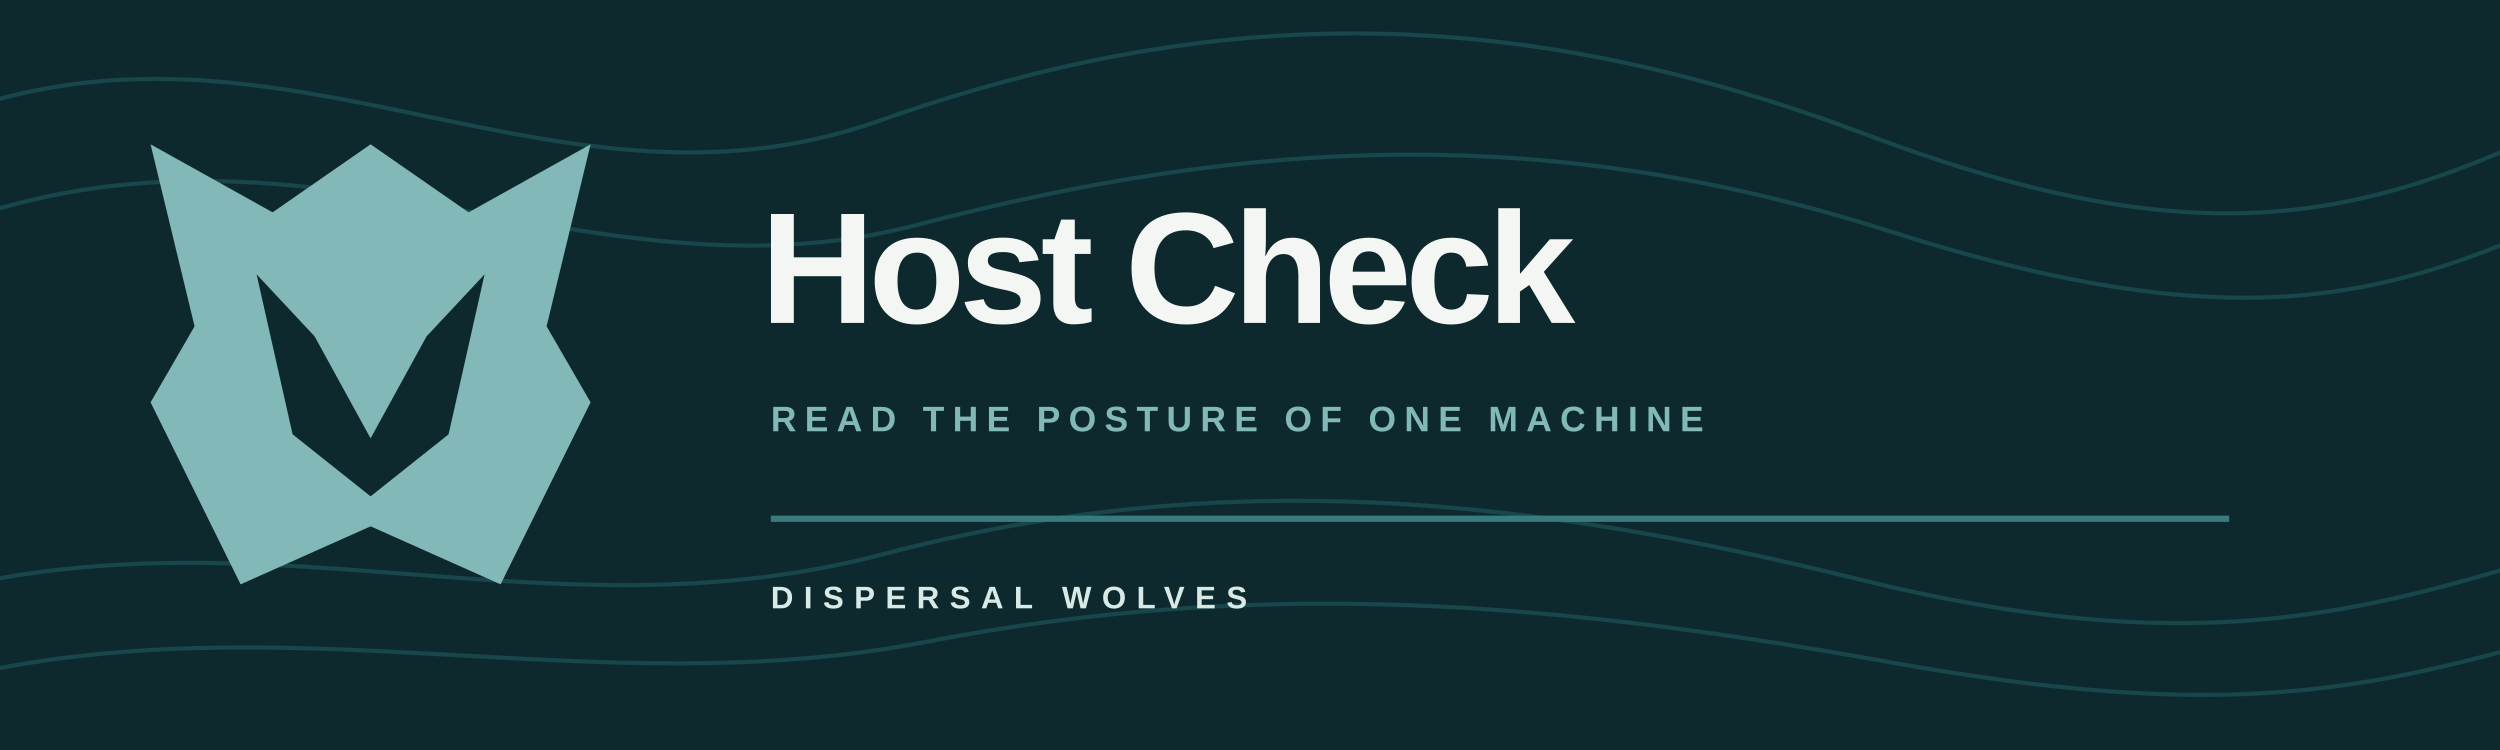
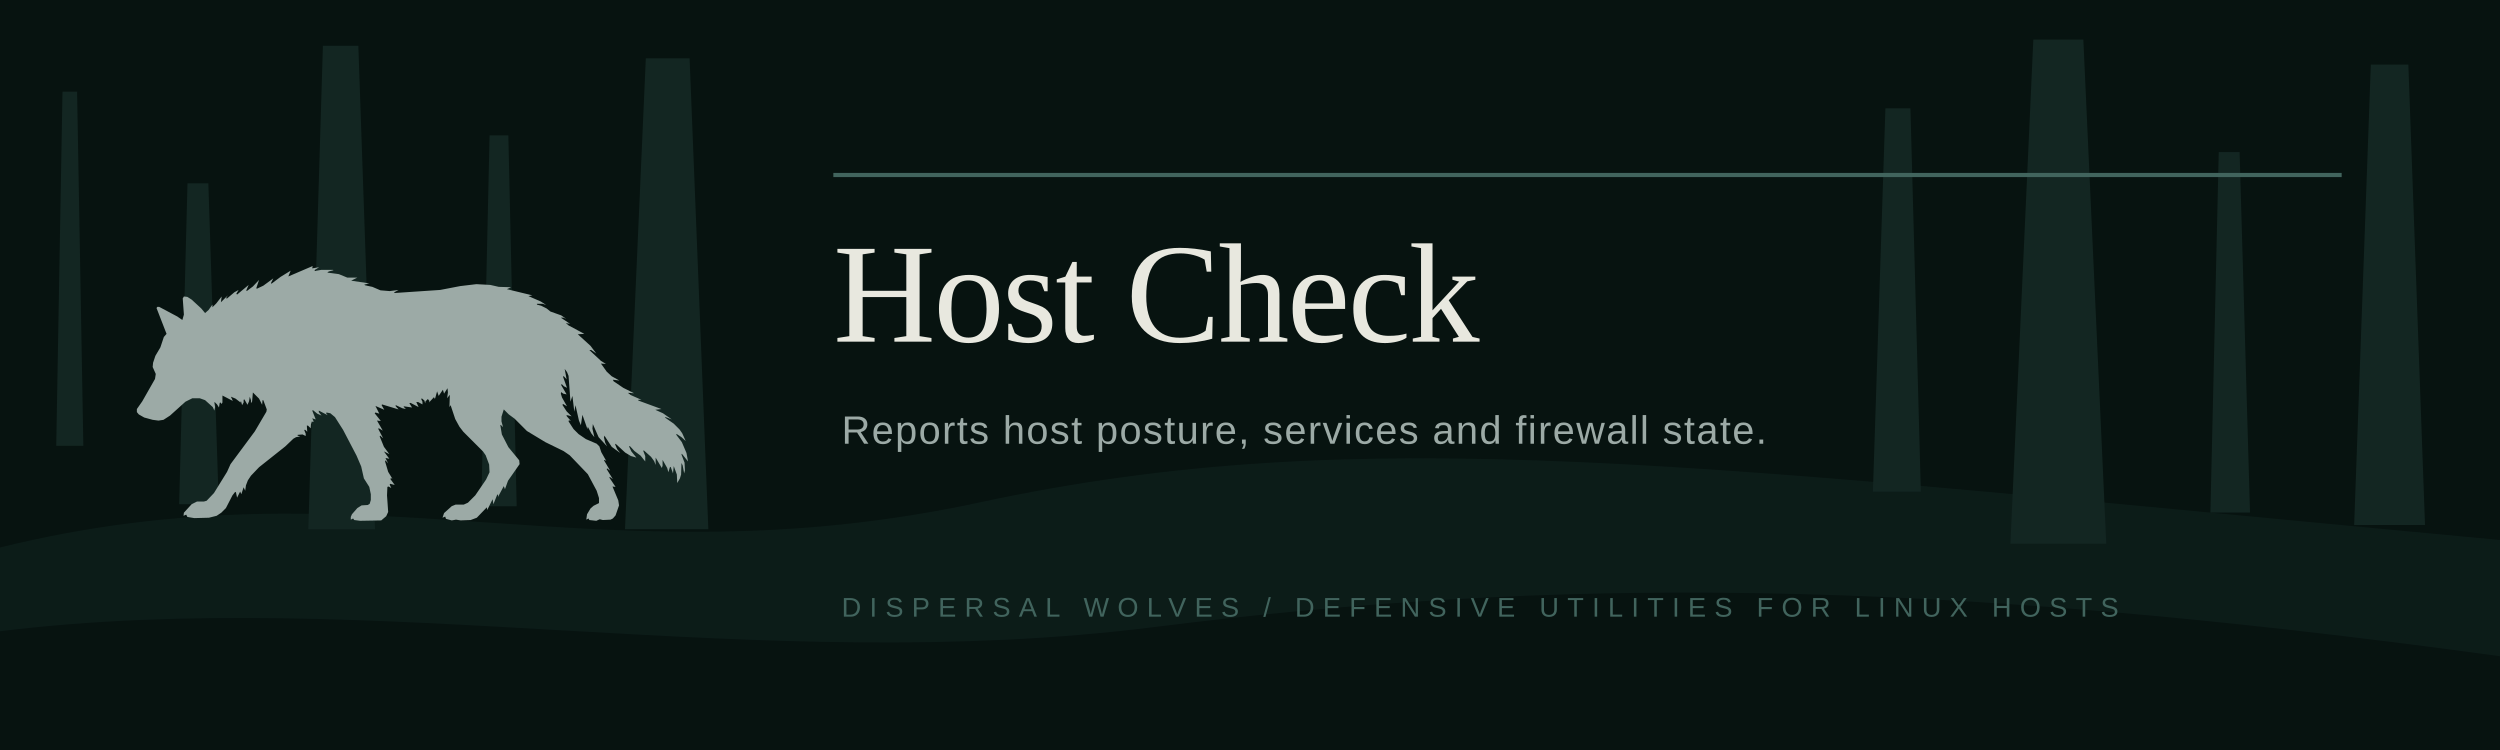
<svg xmlns="http://www.w3.org/2000/svg" viewBox="0 0 1200 360" role="img" aria-labelledby="title desc">
-   <rect width="1200" height="360" fill="#0D292D" />
-   <g fill="none" stroke="#17464B" stroke-width="2">
-     <path d="M-50 66c173-83 308 50 472-8s308-56 475 7 245 38 349-13" />
-     <path d="M-35 112c178-72 315 38 475-4s304-49 467 3 237 34 327-8" />
-     <path d="M-45 288c165-48 306 21 469-22s310-27 468 12 239 18 343-15" />
-     <path d="M-25 326c161-39 310 13 470-18s302-19 463 10 228 13 318-12" />
+   <rect width="1200" height="360" fill="#071310" />
+   <g aria-hidden="true" opacity=".56">
+     <path d="M0 262.8C175 219.6 286 280.8 470 241.2S814 223.2 1200 259.2V360H0Z" fill="#10231F" />
+     <path d="M30 44h7l3 170h-13Z" fill="#1D3530" />
+     <path d="M90 88h10l5 154h-19Z" fill="#1D3530" />
+     <path d="M155 22h17l8 232h-32Z" fill="#1D3530" />
+     <path d="M235 65h9l4 178h-17Z" fill="#1D3530" />
+     <path d="M310 28h21l9 226h-40Z" fill="#1D3530" />
+     <path d="M905 52h12l5 184h-23Z" fill="#1D3530" />
+     <path d="M976 19h24l11 242h-46Z" fill="#1D3530" />
+     <path d="M1065 73h10l5 173h-19Z" fill="#1D3530" />
+     <path d="M1138 31h18l8 221h-34Z" fill="#1D3530" />
+     <path d="M0 303C180 281 363 325 554 301S923 277 1200 315V360H0Z" fill="#071310" />
  </g>
-   <g transform="translate(55 52) scale(.96)">
-     <path fill="#82B9B8" fill-rule="evenodd" d="M18 18 79 52l49-34 49 34 61-34-22 91 22 38-45 91-65-29-65 29-45-91 22-38Zm53 65 29 31 28 51 28-51 29-31-18 80-39 31-39-31Z" />
+   <g transform="translate(62 124) scale(.185)" fill="#9CAAA6">
+     <path fill-rule="evenodd" d="M71 129L97 196L90 204L81 231L68 253L62 271L61 282L69 300L67 313L34 371L20 391L20 399L25 405L39 413L61 419L76 421L89 419L106 408L146 372L164 363L183 363L197 368L217 386L221 395L223 386L221 374L222 373L228 379L233 387L235 375L237 374L240 378L242 374L242 356L269 370L264 359L276 364L289 374L290 370L293 381L297 374L297 367L299 366L307 380L311 371L313 359L316 368L316 376L319 371L321 348L337 364L345 380L346 368L348 368L357 392L356 398L326 449L263 534L254 554L220 609L201 629L194 631L176 631L162 638L142 660L141 668L148 665L151 671L169 674L207 673L227 668L239 660L251 648L268 615L275 606L277 607L280 621L288 605L291 612L297 594L301 603L303 589L308 576L316 564L337 542L405 488L426 468L433 464L444 462L437 460L437 458L450 457L458 461L458 455L454 445L457 445L462 450L461 434L464 434L471 441L472 426L474 430L473 424L479 424L475 415L484 418L475 395L477 394L488 403L499 408L492 399L492 395L515 407L511 402L512 400L522 402L534 412L555 445L590 512L602 540L609 571L623 593L627 612L627 627L624 637L619 640L603 641L592 648L578 664L575 671L575 678L581 675L584 679L599 681L654 680L667 669L672 658L669 615L670 593L673 592L680 596L676 587L677 585L689 588L678 573L679 570L683 572L672 554L664 527L665 524L672 532L665 518L675 520L661 501L675 508L661 489L650 462L651 460L659 467L646 442L648 441L658 447L643 421L653 422L637 402L639 400L649 403L639 383L662 393L655 381L656 379L699 392L691 383L692 381L709 389L718 391L712 385L713 384L734 387L727 376L730 375L751 386L745 373L750 373L761 379L761 372L758 366L759 363L766 369L768 376L769 371L775 365L779 370L778 374L791 360L792 364L794 363L799 345L803 357L814 341L817 351L826 337L827 348L825 363L832 354L831 386L834 381L846 417L857 437L867 450L918 501L925 511L934 535L935 555L926 574L898 615L879 634L868 639L847 639L837 643L817 661L813 673L820 670L822 676L837 680L848 678L860 680L886 679L902 673L928 646L929 653L943 625L945 638L955 613L957 613L957 619L972 591L975 599L983 577L1013 534L1012 524L984 490L967 457L963 433L964 432L970 438L966 423L966 411L972 392L985 405L1000 416L1032 448L1080 477L1127 500L1143 511L1190 560L1213 603L1219 622L1219 635L1205 642L1197 649L1188 664L1186 678L1192 675L1194 679L1212 681L1221 677L1229 679L1249 678L1255 675L1262 667L1271 641L1269 628L1254 592L1262 593L1246 569L1247 567L1255 573L1239 547L1240 545L1248 551L1232 524L1234 523L1238 526L1225 503L1220 488L1213 481L1185 469L1166 456L1153 443L1140 423L1141 420L1146 422L1134 408L1137 407L1148 410L1135 397L1124 380L1126 378L1136 384L1123 361L1120 351L1121 347L1126 351L1135 353L1121 329L1122 326L1128 332L1136 336L1126 308L1127 305L1135 314L1130 287L1136 295L1140 305L1145 372L1150 357L1155 398L1158 381L1167 421L1172 433L1176 406L1189 443L1190 437L1199 454L1207 464L1202 442L1203 430L1218 464L1240 488L1235 478L1232 465L1233 460L1252 489L1274 505L1266 495L1261 483L1262 481L1287 504L1302 513L1316 517L1303 501L1297 488L1299 487L1311 500L1327 512L1339 527L1339 513L1334 500L1335 498L1354 515L1362 526L1366 536L1366 517L1382 544L1384 538L1384 523L1396 544L1399 555L1403 542L1405 541L1411 558L1413 539L1421 561L1422 583L1429 571L1432 561L1433 531L1436 537L1440 558L1442 550L1441 530L1433 509L1434 507L1450 527L1446 505L1434 477L1419 457L1421 456L1433 464L1444 474L1435 454L1428 444L1413 429L1390 413L1392 412L1408 418L1385 402L1365 393L1381 391L1321 369L1321 367L1329 367L1302 355L1294 349L1310 350L1282 336L1257 319L1255 315L1272 317L1252 306L1239 294L1224 273L1237 274L1224 266L1194 238L1199 238L1212 247L1197 227L1164 197L1181 196L1140 174L1133 168L1144 170L1120 154L1127 154L1134 157L1121 148L1093 138L1083 130L1069 123L1058 120L1058 118L1073 118L1082 121L1068 112L1036 98L1046 96L980 80L991 75L959 74L937 69L901 67L859 72L807 82L688 90L688 88L699 82L676 85L652 83L631 74L612 70L610 68L623 65L576 58L592 50L566 50L544 41L514 37L518 34L530 31L529 30L498 30L481 33L482 30L493 23L475 26L476 20L413 47L419 32L393 48L369 66L368 64L374 52L348 71L331 79L330 77L337 56L321 73L305 85L304 83L310 69L280 94L278 92L284 82L273 88L253 105L252 102L256 96L238 114L240 99L226 117L216 127L216 120L206 134L197 142L187 130L162 107L151 100L142 99L139 104L142 146L138 160L125 151L78 126L73 126Z" />
  </g>
-   <text x="365" y="155" fill="#F3F6F2" font-family="Arial, Helvetica, sans-serif" font-size="76" font-weight="800" letter-spacing="-3">Host Check</text>
-   <text x="370" y="207" fill="#82B9B8" font-family="Arial, Helvetica, sans-serif" font-size="17" font-weight="700" letter-spacing="4">READ THE POSTURE OF ONE MACHINE</text>
-   <path d="M370 249h700" stroke="#397A7E" stroke-width="3" />
-   <text x="370" y="292" fill="#D9E9E6" font-family="Arial, Helvetica, sans-serif" font-size="15" font-weight="700" letter-spacing="5">DISPERSAL WOLVES</text>
+   <path d="M400 84H1124" stroke="#41645D" stroke-width="2" />
+   <text x="400" y="164" fill="#E8E8DF" font-family="Georgia, 'Times New Roman', serif" font-size="68" letter-spacing="-1">Host Check</text>
+   <text x="404" y="213" fill="#9CAAA6" font-family="Arial Narrow, Helvetica Neue, Arial, sans-serif" font-size="19" letter-spacing=".7">Reports host posture, services and firewall state.</text>
+   <text x="404" y="296" fill="#41645D" font-family="Arial Narrow, Helvetica Neue, Arial, sans-serif" font-size="13" letter-spacing="4">DISPERSAL WOLVES / DEFENSIVE UTILITIES FOR LINUX HOSTS</text>
</svg>
